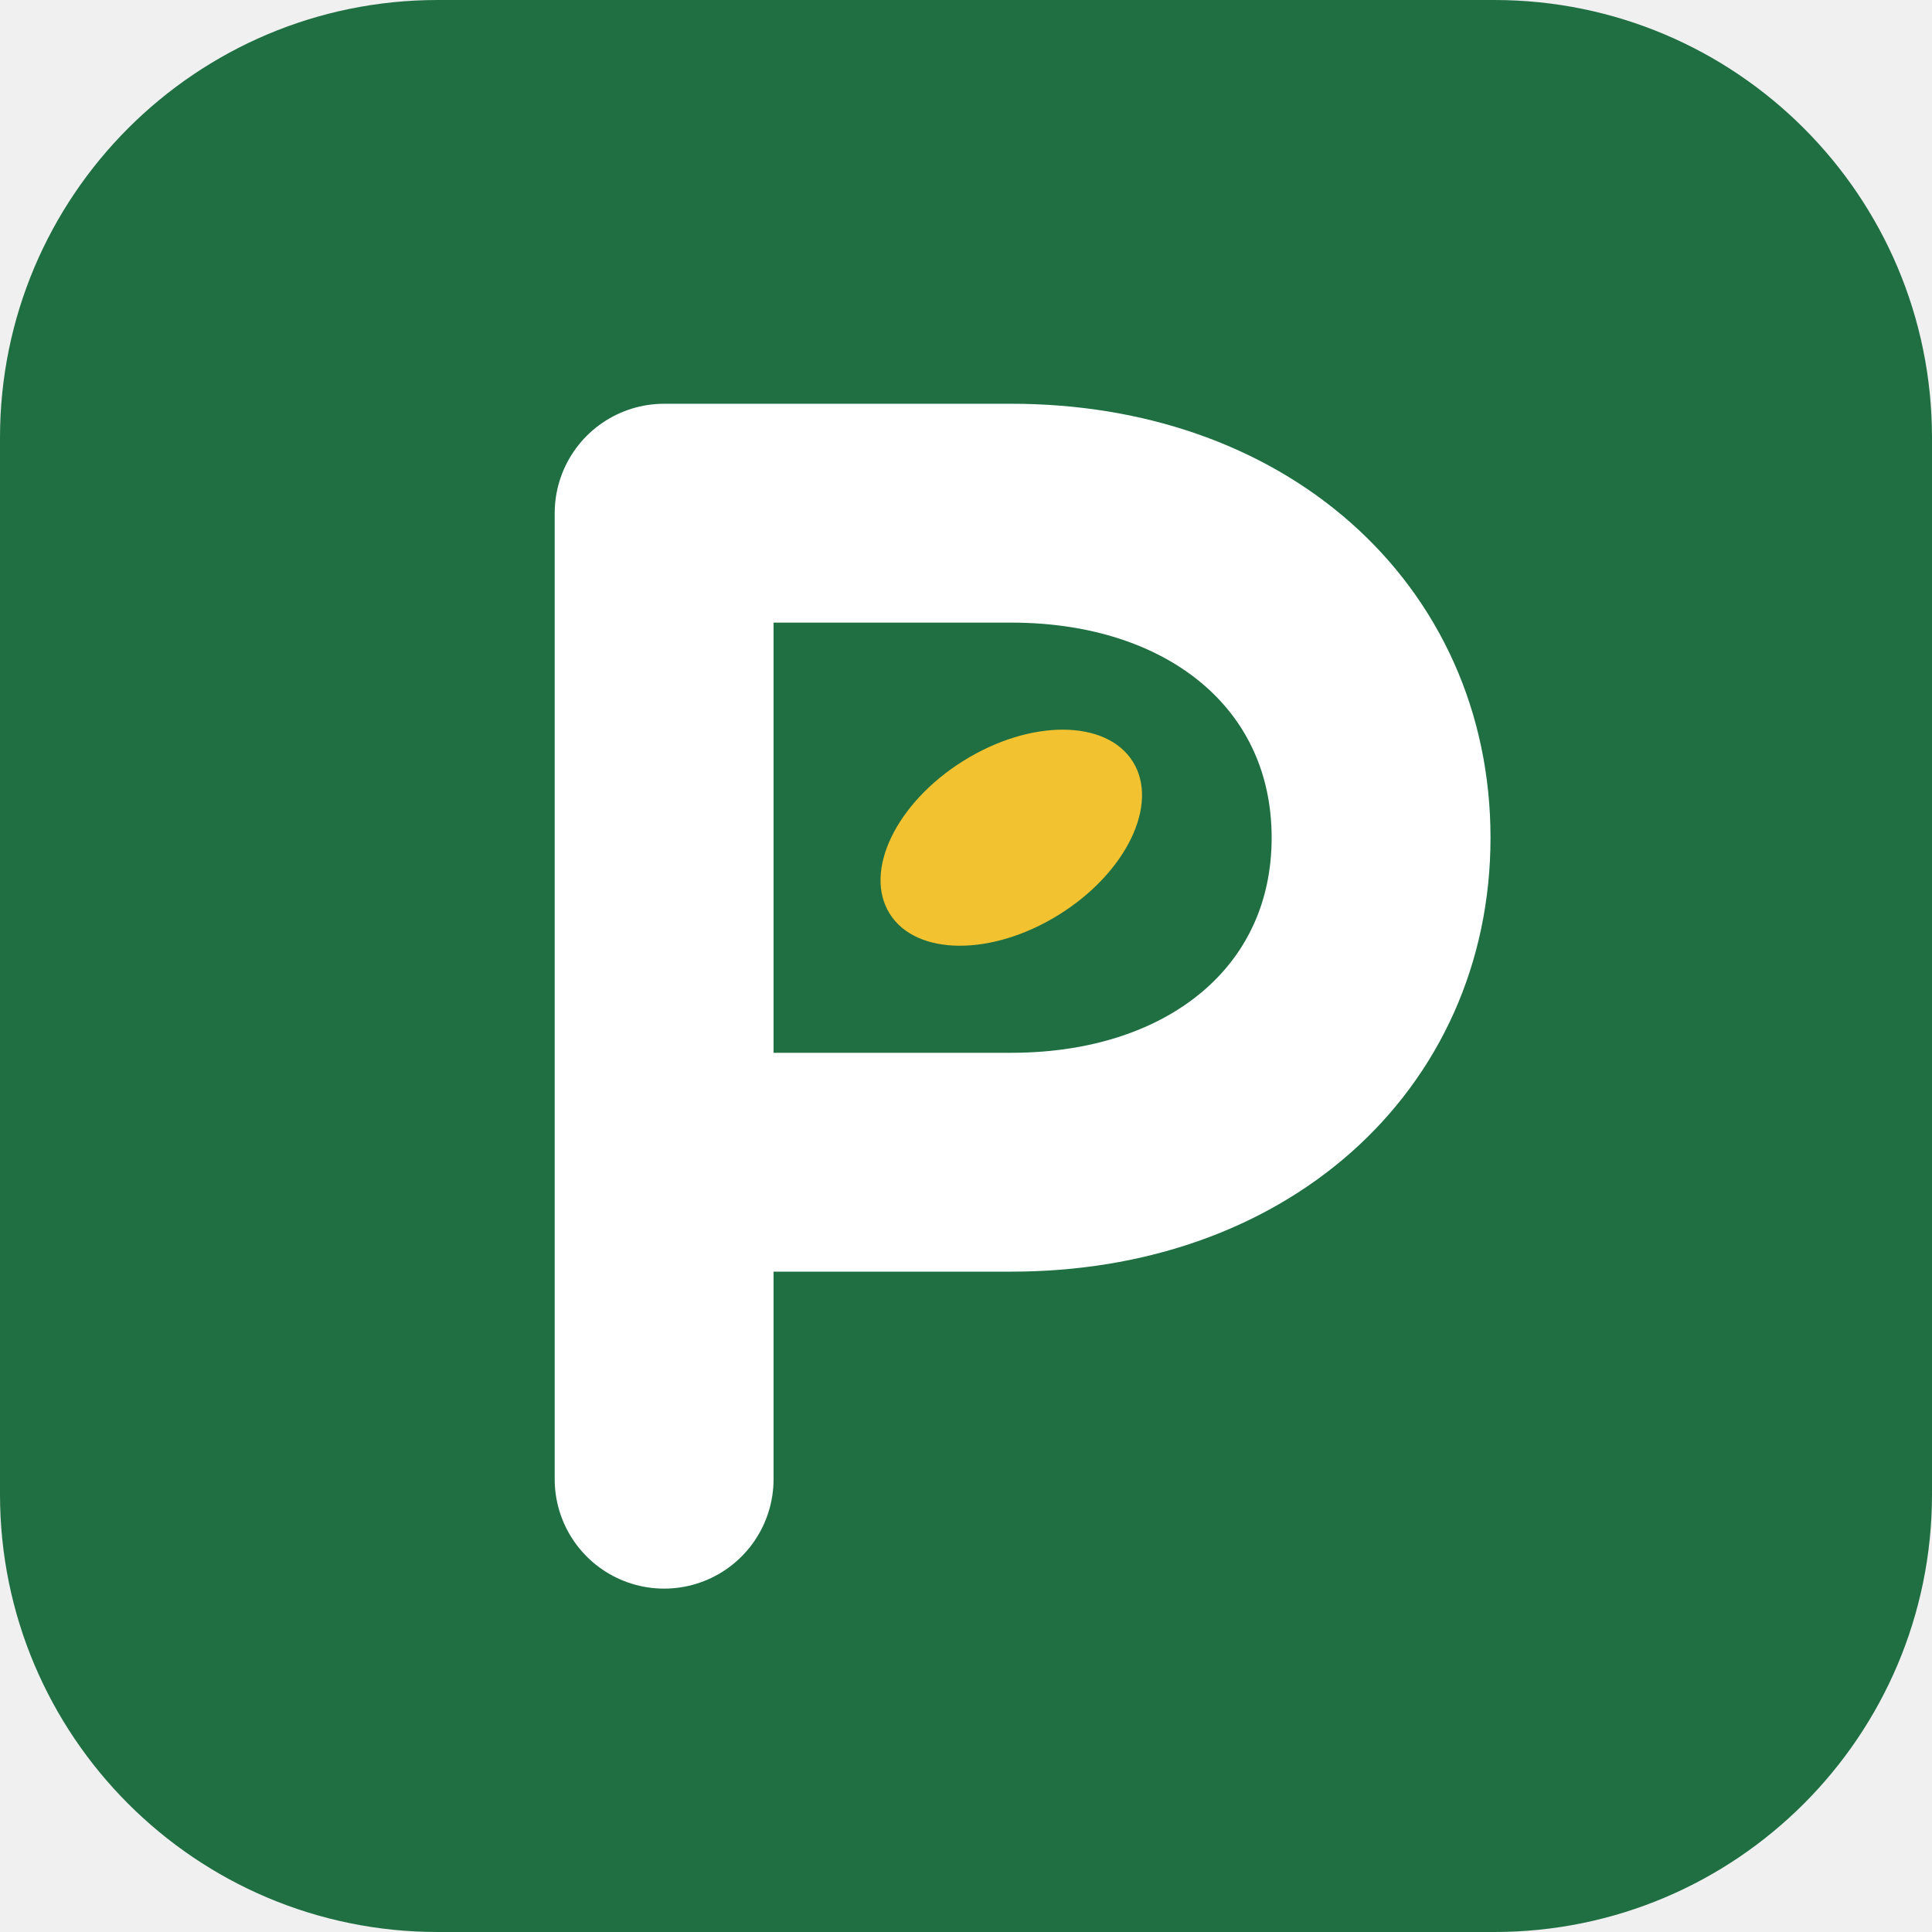
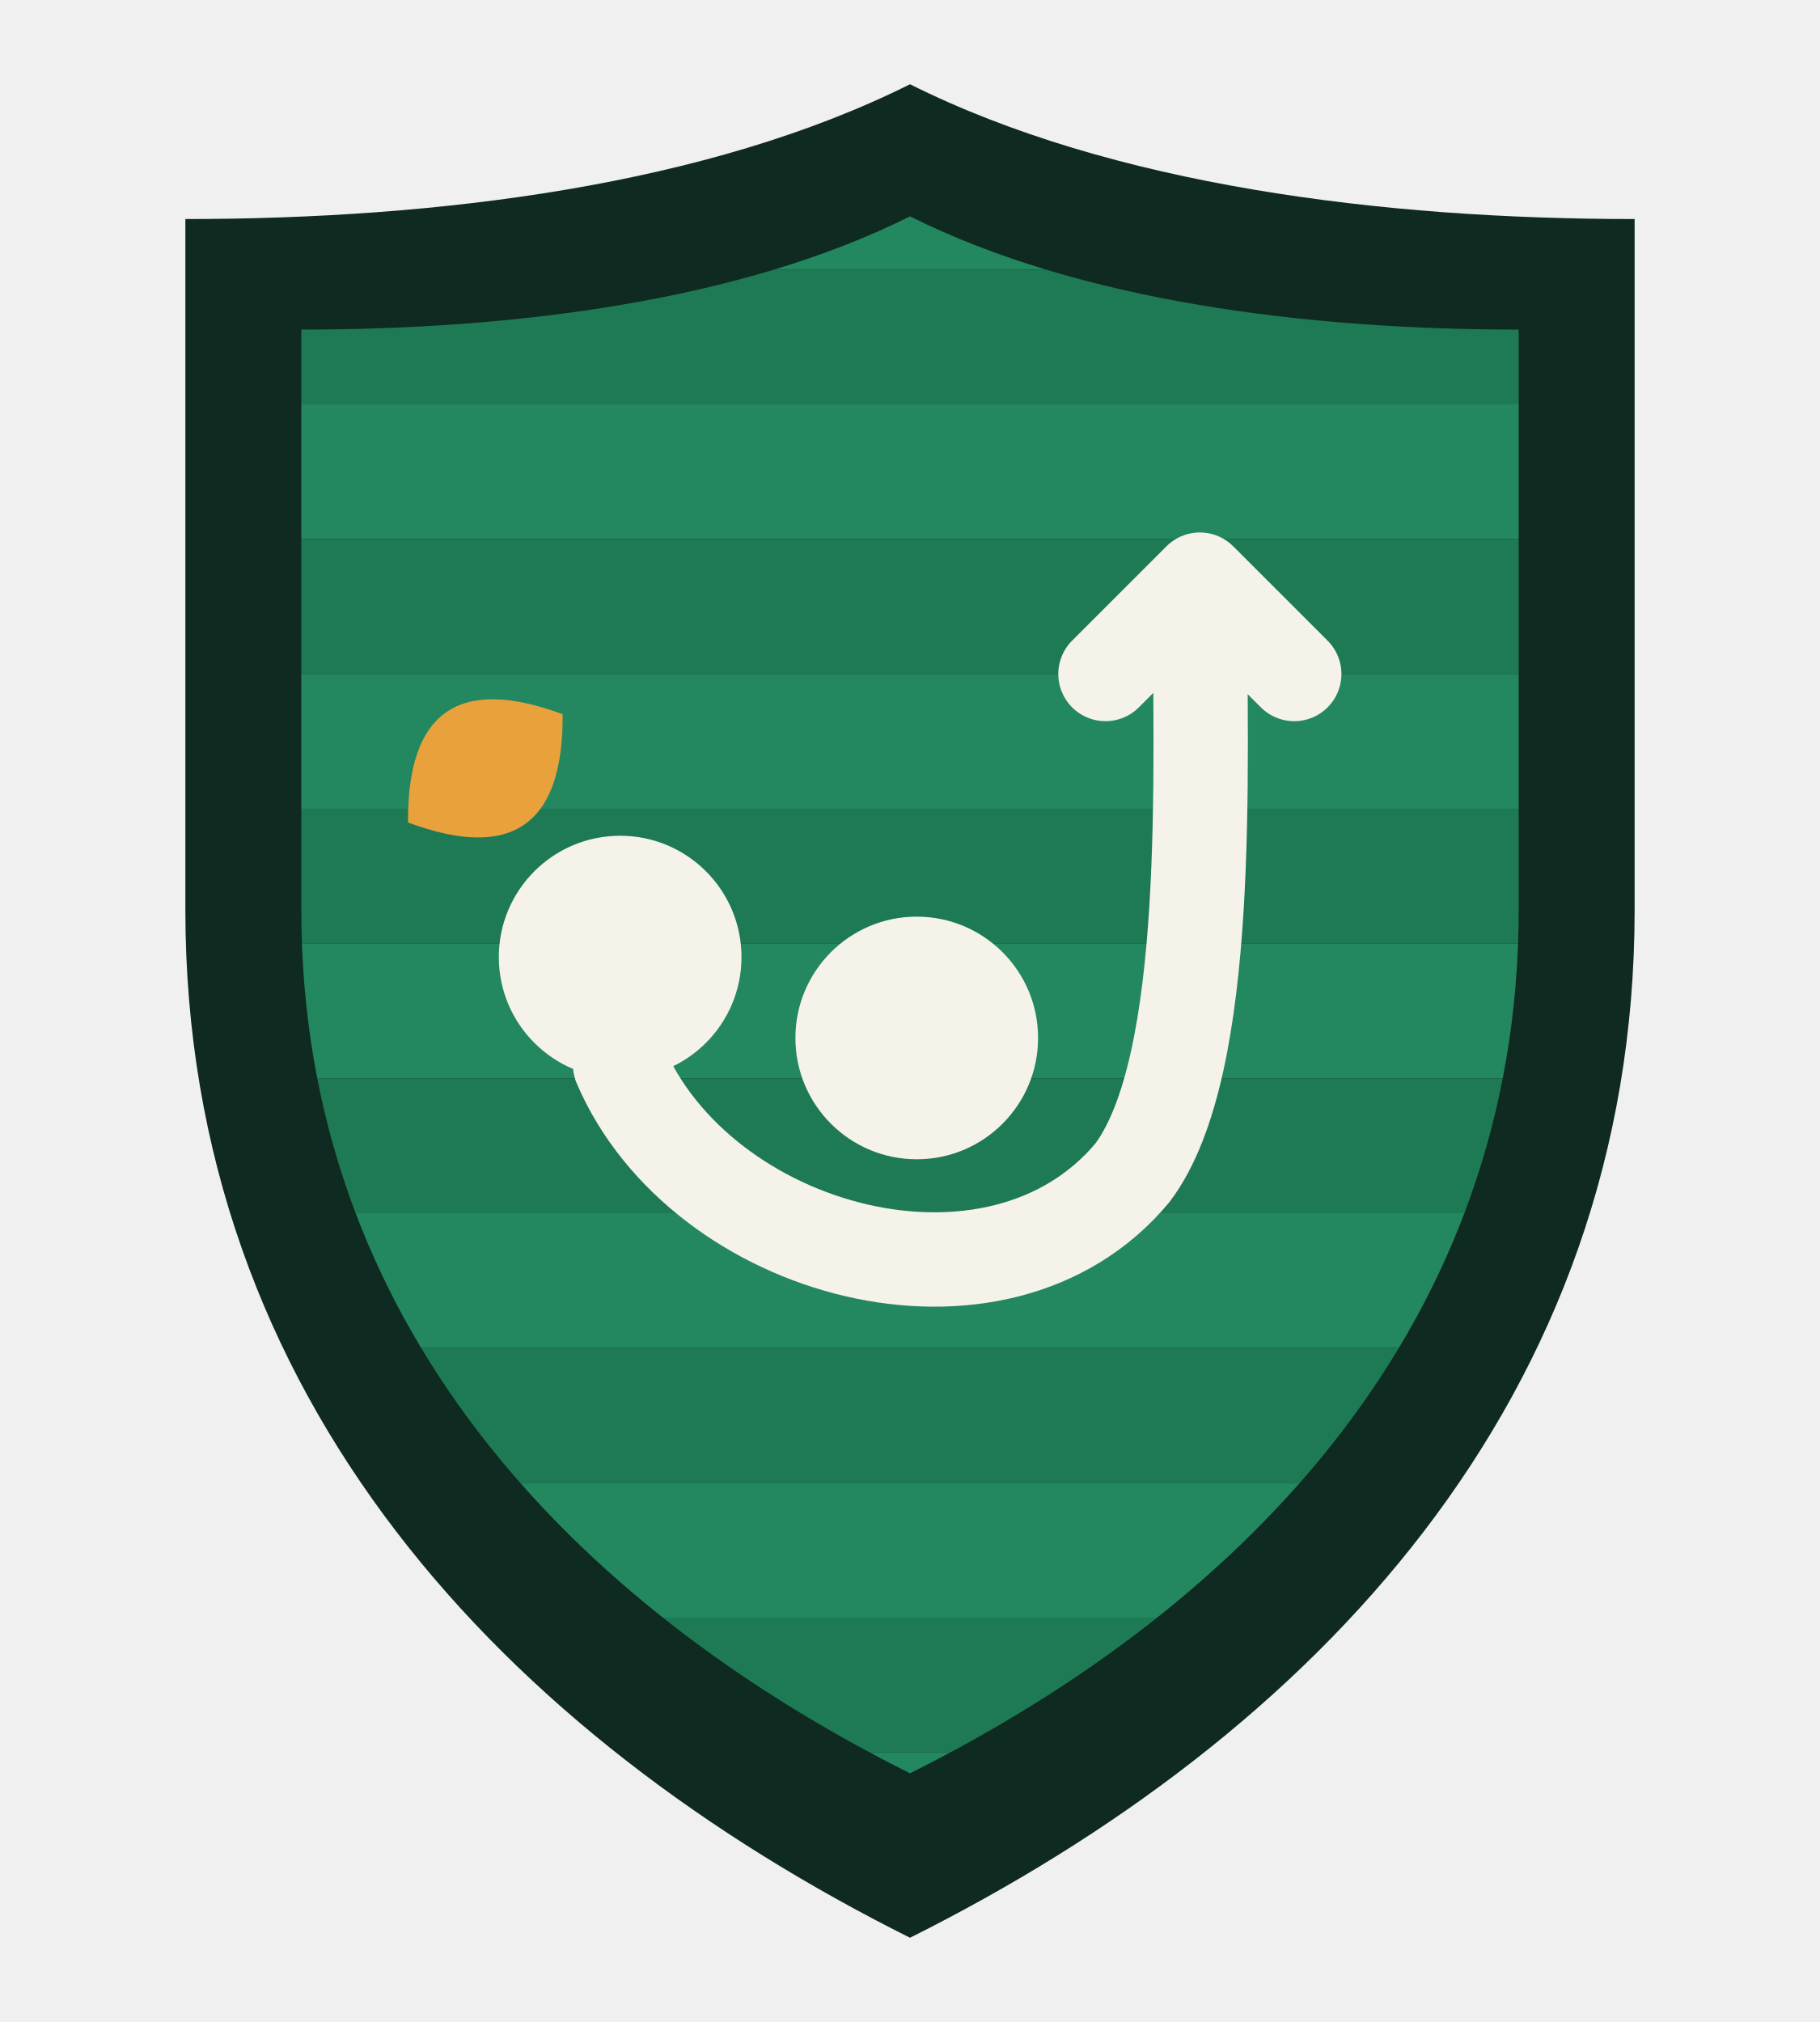
- <svg xmlns="http://www.w3.org/2000/svg" viewBox="0 0 512 512">
-   <rect width="512" height="512" rx="116" fill="#1f6f43" />
-   <path d="M176 392V136h92c58 0 98 36 98 86s-40 86-98 86h-92" fill="none" stroke="#fff" stroke-width="58" stroke-linecap="round" stroke-linejoin="round" />
-   <ellipse cx="268" cy="222" rx="38" ry="24" fill="#f2c230" transform="rotate(-32 268 222)" />
+ <svg xmlns="http://www.w3.org/2000/svg" viewBox="-4 0 108 120" role="img" aria-label="Phaseplay">
+   <defs>
+     <clipPath id="fd">
+       <path d="M50 5 C62 11 78 13 93 13 L93 54 C93 83 74 103 50 115 C26 103 7 83 7 54 L7 13 C22 13 38 11 50 5 Z" transform="translate(8 8.64) scale(0.84)" />
+     </clipPath>
+   </defs>
+   <path d="M50 5 C62 11 78 13 93 13 L93 54 C93 83 74 103 50 115 C26 103 7 83 7 54 L7 13 C22 13 38 11 50 5 Z" style="fill: #0F2A20" />
+   <g style="clip-path: url(#fd)">
+     <rect x="0" y="0" width="100" height="8" style="fill: #1E7A55" />
+     <rect x="0" y="8" width="100" height="8" style="fill: #238760" />
+     <rect x="0" y="16" width="100" height="8" style="fill: #1E7A55" />
+     <rect x="0" y="24" width="100" height="8" style="fill: #238760" />
+     <rect x="0" y="32" width="100" height="8" style="fill: #1E7A55" />
+     <rect x="0" y="40" width="100" height="8" style="fill: #238760" />
+     <rect x="0" y="48" width="100" height="8" style="fill: #1E7A55" />
+     <rect x="0" y="56" width="100" height="8" style="fill: #238760" />
+     <rect x="0" y="64" width="100" height="8" style="fill: #1E7A55" />
+     <rect x="0" y="72" width="100" height="8" style="fill: #238760" />
+     <rect x="0" y="80" width="100" height="8" style="fill: #1E7A55" />
+     <rect x="0" y="88" width="100" height="8" style="fill: #238760" />
+     <rect x="0" y="96" width="100" height="8" style="fill: #1E7A55" />
+     <rect x="0" y="104" width="100" height="8" style="fill: #238760" />
+     <rect x="0" y="112" width="100" height="8" style="fill: #1E7A55" />
+     <g transform="translate(50 56) scale(0.8) translate(-51.5 -63)">
+       <path d="M30 72 C36 86 58 92 68 80 C74 72 73 50 73 37" style="fill: none; stroke: #F5F2EA; stroke-width: 7; stroke-linecap: round" />
+       <path d="M66 43 L73 36 L80 43" style="fill: none; stroke: #F5F2EA; stroke-width: 7; stroke-linecap: round; stroke-linejoin: round" />
+       <circle cx="30" cy="64" r="9" style="fill: #F5F2EA" />
+       <circle cx="52" cy="70" r="9" style="fill: #F5F2EA" />
+       <path d="M-7 0 Q0 -10.15 7 0 Q0 10.15 -7 0 Z" transform="translate(20 50) rotate(-35)" style="fill: #E9A23B" />
+     </g>
+   </g>
</svg>
